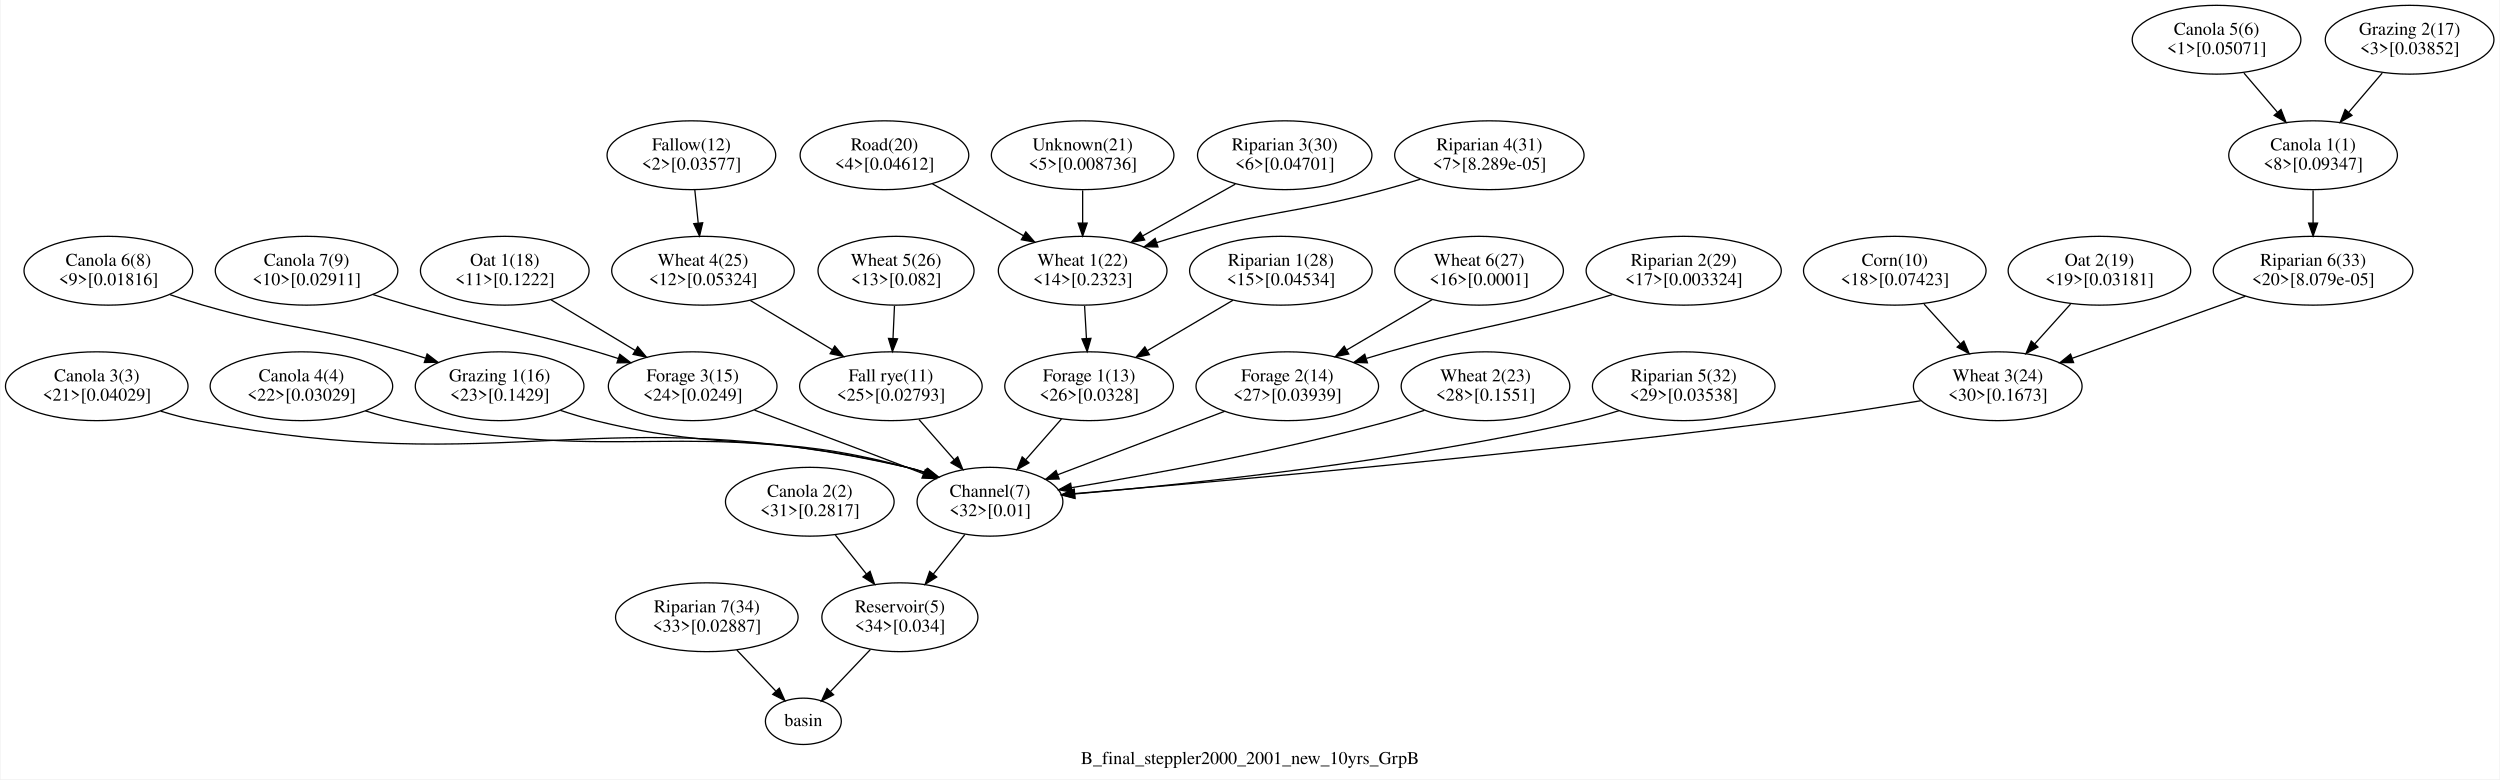
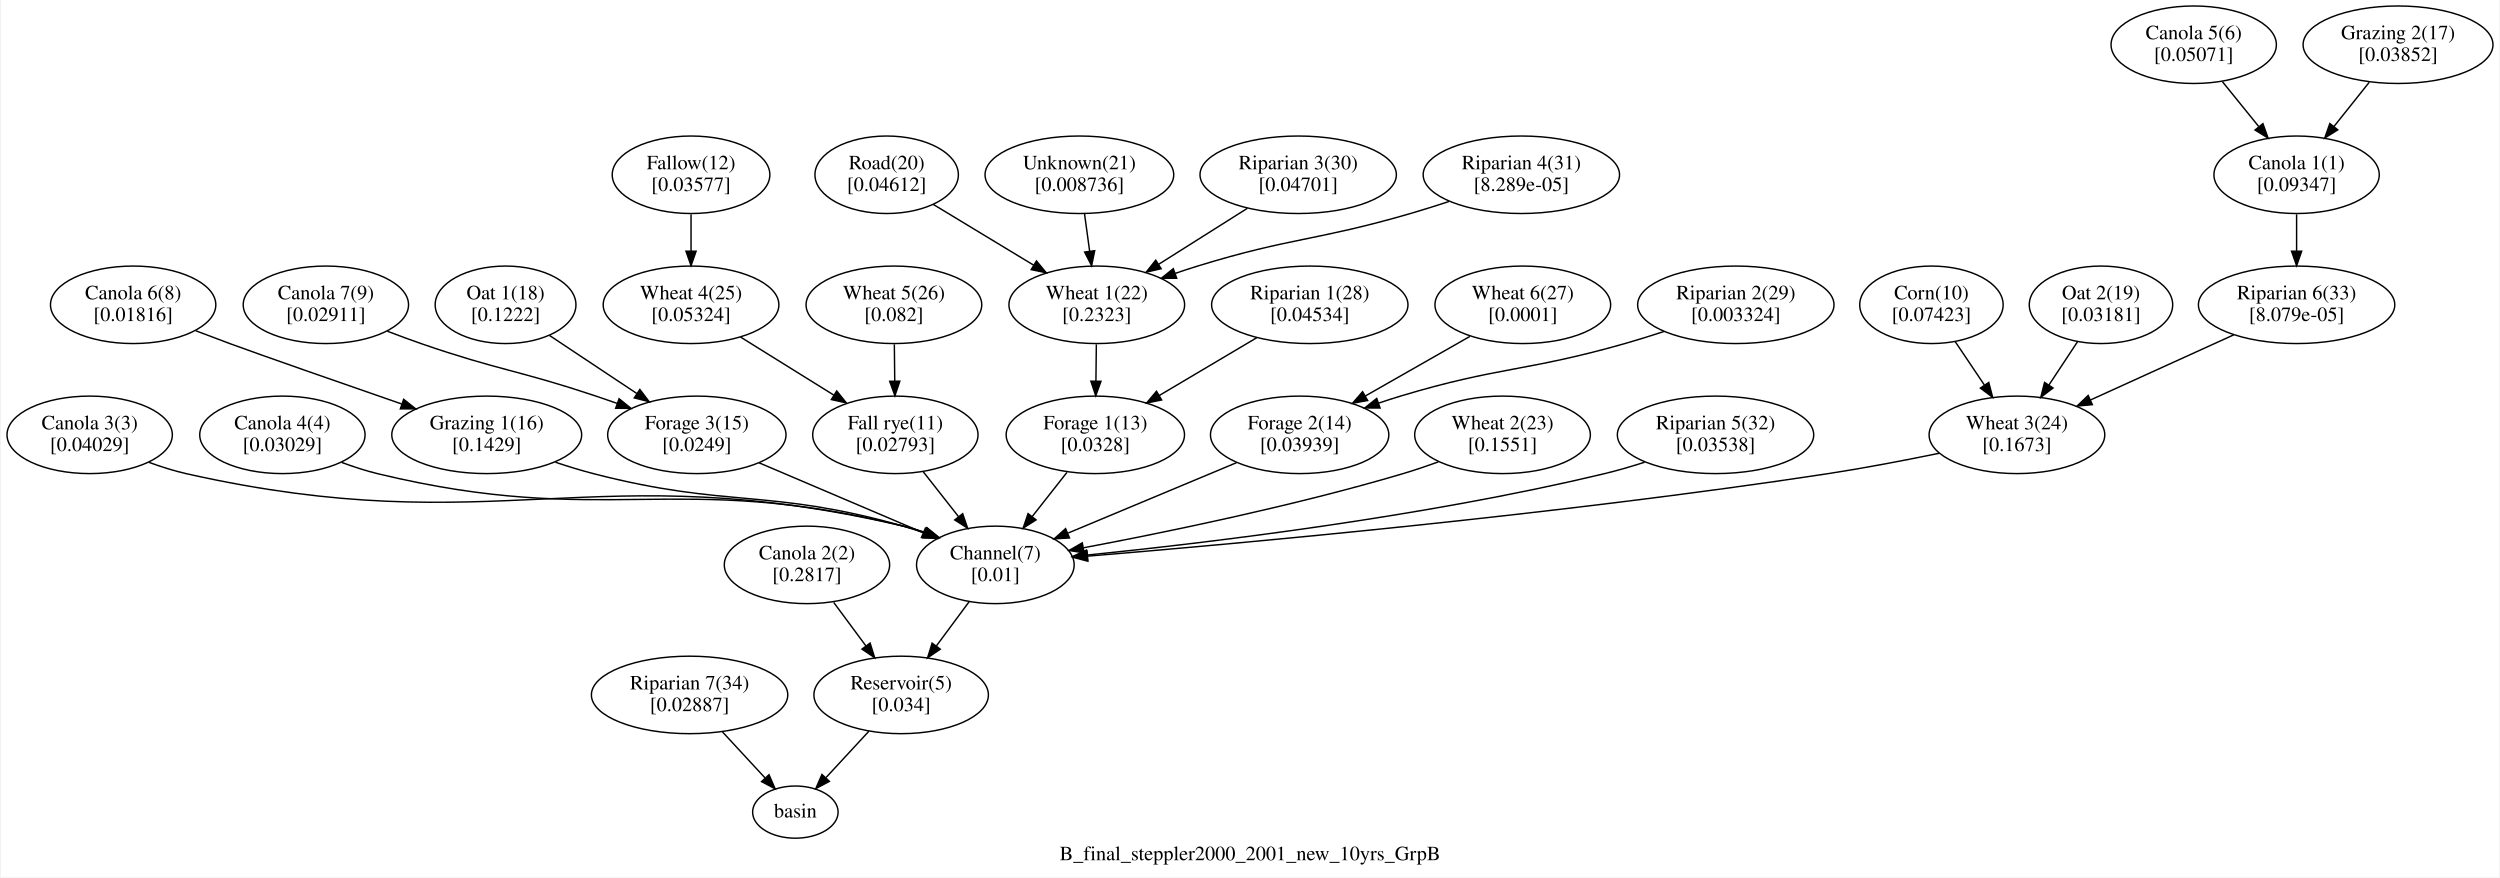
- <svg xmlns="http://www.w3.org/2000/svg" width="1941pt" height="605pt" viewBox="0.00 0.00 1941.47 605.44">
+ <svg xmlns="http://www.w3.org/2000/svg" width="1724pt" height="605pt" viewBox="0.00 0.00 1724.04 605.44">
  <g id="graph0" class="graph" transform="scale(1 1) rotate(0) translate(4 601.44)">
-     <polygon fill="white" stroke="transparent" points="-4,4 -4,-601.44 1937.47,-601.44 1937.47,4 -4,4" />
-     <text text-anchor="middle" x="966.74" y="-7.8" font-family="Times,serif" font-size="14.00">B_final_steppler2000_2001_new_10yrs_GrpB</text>
+     <polygon fill="white" stroke="transparent" points="-4,4 -4,-601.44 1720.04,-601.44 1720.04,4 -4,4" />
+     <text text-anchor="middle" x="858.02" y="-7.8" font-family="Times,serif" font-size="14.00">B_final_steppler2000_2001_new_10yrs_GrpB</text>
    <g id="node1" class="node">
-       <ellipse fill="none" stroke="black" cx="1792.71" cy="-480.83" rx="65.52" ry="26.74" />
-       <text text-anchor="middle" x="1792.71" y="-484.63" font-family="Times,serif" font-size="14.00">Canola 1(1)</text>
-       <text text-anchor="middle" x="1792.71" y="-469.63" font-family="Times,serif" font-size="14.00">&lt;8&gt;[0.09347]</text>
+       <ellipse fill="none" stroke="black" cx="1580.28" cy="-480.83" rx="57.05" ry="26.74" />
+       <text text-anchor="middle" x="1580.28" y="-484.63" font-family="Times,serif" font-size="14.00">Canola 1(1)</text>
+       <text text-anchor="middle" x="1580.28" y="-469.63" font-family="Times,serif" font-size="14.00">[0.09347]</text>
    </g>
    <g id="node2" class="node">
-       <ellipse fill="none" stroke="black" cx="1792.71" cy="-391.09" rx="77.56" ry="26.74" />
-       <text text-anchor="middle" x="1792.71" y="-394.89" font-family="Times,serif" font-size="14.00">Riparian 6(33)</text>
-       <text text-anchor="middle" x="1792.71" y="-379.89" font-family="Times,serif" font-size="14.00">&lt;20&gt;[8.079e-05]</text>
+       <ellipse fill="none" stroke="black" cx="1580.28" cy="-391.09" rx="67.76" ry="26.74" />
+       <text text-anchor="middle" x="1580.28" y="-394.89" font-family="Times,serif" font-size="14.00">Riparian 6(33)</text>
+       <text text-anchor="middle" x="1580.28" y="-379.89" font-family="Times,serif" font-size="14.00">[8.079e-05]</text>
    </g>
    <g id="edge1" class="edge">
-       <path fill="none" stroke="black" d="M1792.71,-453.51C1792.71,-445.54 1792.71,-436.65 1792.71,-428.16" />
-       <polygon fill="black" stroke="black" points="1796.21,-428.09 1792.71,-418.09 1789.21,-428.09 1796.21,-428.09" />
+       <path fill="none" stroke="black" d="M1580.28,-453.51C1580.28,-445.54 1580.28,-436.65 1580.28,-428.16" />
+       <polygon fill="black" stroke="black" points="1583.78,-428.09 1580.28,-418.09 1576.78,-428.09 1583.78,-428.09" />
    </g>
    <g id="node3" class="node">
-       <ellipse fill="none" stroke="black" cx="1547.71" cy="-301.35" rx="65.52" ry="26.74" />
-       <text text-anchor="middle" x="1547.71" y="-305.15" font-family="Times,serif" font-size="14.00">Wheat 3(24)</text>
-       <text text-anchor="middle" x="1547.71" y="-290.15" font-family="Times,serif" font-size="14.00">&lt;30&gt;[0.1673]</text>
+       <ellipse fill="none" stroke="black" cx="1387.28" cy="-301.35" rx="60.62" ry="26.74" />
+       <text text-anchor="middle" x="1387.28" y="-305.15" font-family="Times,serif" font-size="14.00">Wheat 3(24)</text>
+       <text text-anchor="middle" x="1387.28" y="-290.15" font-family="Times,serif" font-size="14.00">[0.1673]</text>
    </g>
    <g id="edge2" class="edge">
-       <path fill="none" stroke="black" d="M1740.15,-371.27C1700.58,-357.1 1646.37,-337.68 1605.56,-323.07" />
-       <polygon fill="black" stroke="black" points="1606.62,-319.73 1596.02,-319.65 1604.26,-326.32 1606.62,-319.73" />
+       <path fill="none" stroke="black" d="M1536.96,-370.4C1507.65,-357.08 1468.82,-339.42 1438.06,-325.44" />
+       <polygon fill="black" stroke="black" points="1439.34,-322.18 1428.79,-321.22 1436.44,-328.55 1439.34,-322.18" />
    </g>
    <g id="node8" class="node">
-       <ellipse fill="none" stroke="black" cx="764.71" cy="-211.61" rx="56.64" ry="26.74" />
-       <text text-anchor="middle" x="764.71" y="-215.41" font-family="Times,serif" font-size="14.00">Channel(7)</text>
-       <text text-anchor="middle" x="764.71" y="-200.41" font-family="Times,serif" font-size="14.00">&lt;32&gt;[0.01]</text>
+       <ellipse fill="none" stroke="black" cx="682.28" cy="-211.61" rx="54.39" ry="26.74" />
+       <text text-anchor="middle" x="682.28" y="-215.41" font-family="Times,serif" font-size="14.00">Channel(7)</text>
+       <text text-anchor="middle" x="682.28" y="-200.41" font-family="Times,serif" font-size="14.00">[0.01]</text>
    </g>
    <g id="edge14" class="edge">
-       <path fill="none" stroke="black" d="M1487.85,-290.07C1456.83,-284.96 1418.3,-278.93 1383.71,-274.48 1182.71,-248.6 943.81,-227.42 830.55,-217.95" />
-       <polygon fill="black" stroke="black" points="830.57,-214.44 820.32,-217.1 829.99,-221.42 830.57,-214.44" />
+       <path fill="none" stroke="black" d="M1333.61,-288.65C1309.97,-283.78 1281.83,-278.37 1256.28,-274.48 1071.92,-246.4 852.35,-226.45 746.12,-217.65" />
+       <polygon fill="black" stroke="black" points="746.15,-214.14 735.89,-216.81 745.57,-221.12 746.15,-214.14" />
    </g>
    <g id="node4" class="node">
-       <ellipse fill="none" stroke="black" cx="624.71" cy="-211.61" rx="65.52" ry="26.74" />
-       <text text-anchor="middle" x="624.71" y="-215.41" font-family="Times,serif" font-size="14.00">Canola 2(2)</text>
-       <text text-anchor="middle" x="624.71" y="-200.41" font-family="Times,serif" font-size="14.00">&lt;31&gt;[0.2817]</text>
+       <ellipse fill="none" stroke="black" cx="552.28" cy="-211.61" rx="57.05" ry="26.74" />
+       <text text-anchor="middle" x="552.28" y="-215.41" font-family="Times,serif" font-size="14.00">Canola 2(2)</text>
+       <text text-anchor="middle" x="552.28" y="-200.41" font-family="Times,serif" font-size="14.00">[0.2817]</text>
    </g>
    <g id="node5" class="node">
-       <ellipse fill="none" stroke="black" cx="694.71" cy="-121.87" rx="60.62" ry="26.74" />
-       <text text-anchor="middle" x="694.71" y="-125.67" font-family="Times,serif" font-size="14.00">Reservoir(5)</text>
-       <text text-anchor="middle" x="694.71" y="-110.67" font-family="Times,serif" font-size="14.00">&lt;34&gt;[0.034]</text>
+       <ellipse fill="none" stroke="black" cx="617.28" cy="-121.87" rx="60.21" ry="26.74" />
+       <text text-anchor="middle" x="617.28" y="-125.67" font-family="Times,serif" font-size="14.00">Reservoir(5)</text>
+       <text text-anchor="middle" x="617.28" y="-110.67" font-family="Times,serif" font-size="14.00">[0.034]</text>
    </g>
    <g id="edge3" class="edge">
-       <path fill="none" stroke="black" d="M644.58,-185.7C652.11,-176.27 660.79,-165.38 668.79,-155.35" />
-       <polygon fill="black" stroke="black" points="671.53,-157.54 675.03,-147.54 666.06,-153.17 671.53,-157.54" />
+       <path fill="none" stroke="black" d="M570.73,-185.7C577.65,-176.36 585.62,-165.6 592.99,-155.65" />
+       <polygon fill="black" stroke="black" points="595.86,-157.66 599,-147.54 590.24,-153.49 595.86,-157.66" />
    </g>
    <g id="node6" class="node">
-       <ellipse fill="none" stroke="black" cx="619.71" cy="-41" rx="29.5" ry="18" />
-       <text text-anchor="middle" x="619.71" y="-37.3" font-family="Times,serif" font-size="14.00">basin</text>
+       <ellipse fill="none" stroke="black" cx="544.28" cy="-41" rx="29.5" ry="18" />
+       <text text-anchor="middle" x="544.28" y="-37.3" font-family="Times,serif" font-size="14.00">basin</text>
    </g>
    <g id="edge4" class="edge">
-       <path fill="none" stroke="black" d="M671.8,-96.78C661.91,-86.38 650.42,-74.3 640.76,-64.13" />
-       <polygon fill="black" stroke="black" points="643.2,-61.62 633.77,-56.79 638.13,-66.45 643.2,-61.62" />
+       <path fill="none" stroke="black" d="M594.98,-96.78C585.58,-86.63 574.7,-74.87 565.43,-64.85" />
+       <polygon fill="black" stroke="black" points="567.76,-62.22 558.4,-57.26 562.62,-66.98 567.76,-62.22" />
    </g>
    <g id="node7" class="node">
-       <ellipse fill="none" stroke="black" cx="70.71" cy="-301.35" rx="70.92" ry="26.74" />
-       <text text-anchor="middle" x="70.71" y="-305.15" font-family="Times,serif" font-size="14.00">Canola 3(3)</text>
-       <text text-anchor="middle" x="70.71" y="-290.15" font-family="Times,serif" font-size="14.00">&lt;21&gt;[0.04029]</text>
+       <ellipse fill="none" stroke="black" cx="57.28" cy="-301.35" rx="57.05" ry="26.74" />
+       <text text-anchor="middle" x="57.28" y="-305.15" font-family="Times,serif" font-size="14.00">Canola 3(3)</text>
+       <text text-anchor="middle" x="57.28" y="-290.15" font-family="Times,serif" font-size="14.00">[0.04029]</text>
    </g>
    <g id="edge5" class="edge">
-       <path fill="none" stroke="black" d="M120.36,-282C129.98,-279.04 140.08,-276.34 149.71,-274.48 390.23,-228 460.76,-292.43 699.71,-238.48 704.76,-237.34 709.94,-235.86 715.05,-234.19" />
-       <polygon fill="black" stroke="black" points="716.49,-237.39 724.77,-230.77 714.17,-230.79 716.49,-237.39" />
+       <path fill="none" stroke="black" d="M98.14,-282.38C106.64,-279.27 115.64,-276.42 124.28,-274.48 339.08,-226.31 403.86,-288.33 618.28,-238.48 623.33,-237.31 628.5,-235.79 633.6,-234.08" />
+       <polygon fill="black" stroke="black" points="635.07,-237.27 643.3,-230.6 632.7,-230.69 635.07,-237.27" />
    </g>
    <g id="edge6" class="edge">
-       <path fill="none" stroke="black" d="M745.21,-186.17C737.61,-176.65 728.8,-165.59 720.68,-155.41" />
-       <polygon fill="black" stroke="black" points="723.32,-153.12 714.35,-147.48 717.85,-157.48 723.32,-153.12" />
+       <path fill="none" stroke="black" d="M664.17,-186.17C657.18,-176.74 649.09,-165.81 641.61,-155.72" />
+       <polygon fill="black" stroke="black" points="644.28,-153.44 635.51,-147.48 638.65,-157.6 644.28,-153.44" />
    </g>
    <g id="node9" class="node">
-       <ellipse fill="none" stroke="black" cx="229.71" cy="-301.35" rx="70.92" ry="26.74" />
-       <text text-anchor="middle" x="229.71" y="-305.15" font-family="Times,serif" font-size="14.00">Canola 4(4)</text>
-       <text text-anchor="middle" x="229.71" y="-290.15" font-family="Times,serif" font-size="14.00">&lt;22&gt;[0.03029]</text>
+       <ellipse fill="none" stroke="black" cx="190.28" cy="-301.35" rx="57.05" ry="26.74" />
+       <text text-anchor="middle" x="190.28" y="-305.15" font-family="Times,serif" font-size="14.00">Canola 4(4)</text>
+       <text text-anchor="middle" x="190.28" y="-290.15" font-family="Times,serif" font-size="14.00">[0.03029]</text>
    </g>
    <g id="edge7" class="edge">
-       <path fill="none" stroke="black" d="M279.4,-282.21C289.02,-279.23 299.1,-276.47 308.71,-274.48 479.6,-239.1 530.01,-279.16 699.71,-238.48 704.68,-237.29 709.77,-235.79 714.8,-234.12" />
-       <polygon fill="black" stroke="black" points="716.12,-237.37 724.38,-230.73 713.78,-230.77 716.12,-237.37" />
+       <path fill="none" stroke="black" d="M231.26,-282.29C239.42,-279.26 248.02,-276.47 256.28,-274.48 413.46,-236.62 461.29,-277.17 618.28,-238.48 623.31,-237.24 628.47,-235.68 633.57,-233.94" />
+       <polygon fill="black" stroke="black" points="635.05,-237.13 643.26,-230.42 632.66,-230.55 635.05,-237.13" />
    </g>
    <g id="node10" class="node">
-       <ellipse fill="none" stroke="black" cx="1717.71" cy="-570.57" rx="65.52" ry="26.74" />
-       <text text-anchor="middle" x="1717.71" y="-574.37" font-family="Times,serif" font-size="14.00">Canola 5(6)</text>
-       <text text-anchor="middle" x="1717.71" y="-559.37" font-family="Times,serif" font-size="14.00">&lt;1&gt;[0.05071]</text>
+       <ellipse fill="none" stroke="black" cx="1509.28" cy="-570.57" rx="57.05" ry="26.74" />
+       <text text-anchor="middle" x="1509.28" y="-574.37" font-family="Times,serif" font-size="14.00">Canola 5(6)</text>
+       <text text-anchor="middle" x="1509.28" y="-559.37" font-family="Times,serif" font-size="14.00">[0.05071]</text>
    </g>
    <g id="edge8" class="edge">
-       <path fill="none" stroke="black" d="M1739,-544.66C1747.07,-535.23 1756.37,-524.34 1764.94,-514.31" />
-       <polygon fill="black" stroke="black" points="1767.79,-516.37 1771.63,-506.5 1762.47,-511.82 1767.79,-516.37" />
+       <path fill="none" stroke="black" d="M1529.05,-545.13C1536.82,-535.53 1545.85,-524.37 1554.15,-514.12" />
+       <polygon fill="black" stroke="black" points="1557.03,-516.12 1560.6,-506.14 1551.59,-511.71 1557.03,-516.12" />
    </g>
    <g id="node11" class="node">
-       <ellipse fill="none" stroke="black" cx="79.71" cy="-391.09" rx="65.52" ry="26.74" />
-       <text text-anchor="middle" x="79.71" y="-394.89" font-family="Times,serif" font-size="14.00">Canola 6(8)</text>
-       <text text-anchor="middle" x="79.71" y="-379.89" font-family="Times,serif" font-size="14.00">&lt;9&gt;[0.01816]</text>
+       <ellipse fill="none" stroke="black" cx="87.28" cy="-391.09" rx="57.05" ry="26.74" />
+       <text text-anchor="middle" x="87.28" y="-394.89" font-family="Times,serif" font-size="14.00">Canola 6(8)</text>
+       <text text-anchor="middle" x="87.28" y="-379.89" font-family="Times,serif" font-size="14.00">[0.01816]</text>
    </g>
    <g id="node12" class="node">
-       <ellipse fill="none" stroke="black" cx="383.71" cy="-301.35" rx="65.52" ry="26.74" />
-       <text text-anchor="middle" x="383.71" y="-305.15" font-family="Times,serif" font-size="14.00">Grazing 1(16)</text>
-       <text text-anchor="middle" x="383.71" y="-290.15" font-family="Times,serif" font-size="14.00">&lt;23&gt;[0.1429]</text>
+       <ellipse fill="none" stroke="black" cx="331.28" cy="-301.35" rx="65.52" ry="26.74" />
+       <text text-anchor="middle" x="331.28" y="-305.15" font-family="Times,serif" font-size="14.00">Grazing 1(16)</text>
+       <text text-anchor="middle" x="331.28" y="-290.15" font-family="Times,serif" font-size="14.00">[0.1429]</text>
    </g>
    <g id="edge9" class="edge">
-       <path fill="none" stroke="black" d="M127.63,-372.48C136.26,-369.56 145.21,-366.68 153.71,-364.22 222.06,-344.45 241.36,-347.99 309.71,-328.22 315.02,-326.68 320.51,-324.98 325.99,-323.21" />
-       <polygon fill="black" stroke="black" points="327.4,-326.43 335.79,-319.96 325.2,-319.79 327.4,-326.43" />
+       <path fill="none" stroke="black" d="M130.45,-373.19C138.36,-370.16 146.55,-367.06 154.28,-364.22 176.38,-356.09 230.07,-337.38 272.56,-322.65" />
+       <polygon fill="black" stroke="black" points="273.96,-325.87 282.26,-319.29 271.67,-319.25 273.96,-325.87" />
    </g>
    <g id="edge10" class="edge">
-       <path fill="none" stroke="black" d="M430.93,-282.59C440.06,-279.58 449.61,-276.71 458.71,-274.48 563.9,-248.71 595.15,-266.69 699.71,-238.48 704.57,-237.17 709.56,-235.6 714.51,-233.9" />
-       <polygon fill="black" stroke="black" points="715.72,-237.19 723.93,-230.49 713.34,-230.6 715.72,-237.19" />
+       <path fill="none" stroke="black" d="M378.68,-282.45C387.44,-279.52 396.58,-276.72 405.28,-274.48 498.26,-250.55 525.89,-264.62 618.28,-238.48 623.19,-237.09 628.25,-235.44 633.26,-233.66" />
+       <polygon fill="black" stroke="black" points="634.65,-236.88 642.8,-230.12 632.21,-230.32 634.65,-236.88" />
    </g>
    <g id="node13" class="node">
-       <ellipse fill="none" stroke="black" cx="233.71" cy="-391.09" rx="70.92" ry="26.74" />
-       <text text-anchor="middle" x="233.71" y="-394.89" font-family="Times,serif" font-size="14.00">Canola 7(9)</text>
-       <text text-anchor="middle" x="233.71" y="-379.89" font-family="Times,serif" font-size="14.00">&lt;10&gt;[0.02911]</text>
+       <ellipse fill="none" stroke="black" cx="220.28" cy="-391.09" rx="57.05" ry="26.74" />
+       <text text-anchor="middle" x="220.28" y="-394.89" font-family="Times,serif" font-size="14.00">Canola 7(9)</text>
+       <text text-anchor="middle" x="220.28" y="-379.89" font-family="Times,serif" font-size="14.00">[0.02911]</text>
    </g>
    <g id="node14" class="node">
-       <ellipse fill="none" stroke="black" cx="533.71" cy="-301.35" rx="65.52" ry="26.74" />
-       <text text-anchor="middle" x="533.71" y="-305.15" font-family="Times,serif" font-size="14.00">Forage 3(15)</text>
-       <text text-anchor="middle" x="533.71" y="-290.15" font-family="Times,serif" font-size="14.00">&lt;24&gt;[0.0249]</text>
+       <ellipse fill="none" stroke="black" cx="476.28" cy="-301.35" rx="61.54" ry="26.74" />
+       <text text-anchor="middle" x="476.28" y="-305.15" font-family="Times,serif" font-size="14.00">Forage 3(15)</text>
+       <text text-anchor="middle" x="476.28" y="-290.15" font-family="Times,serif" font-size="14.00">[0.0249]</text>
    </g>
    <g id="edge11" class="edge">
-       <path fill="none" stroke="black" d="M285.38,-372.56C294.45,-369.65 303.83,-366.76 312.71,-364.22 376.96,-345.81 394.61,-347.14 458.71,-328.22 464.3,-326.57 470.08,-324.76 475.85,-322.89" />
-       <polygon fill="black" stroke="black" points="477.11,-326.16 485.5,-319.7 474.91,-319.51 477.11,-326.16" />
+       <path fill="none" stroke="black" d="M262.69,-372.87C270.49,-369.88 278.6,-366.87 286.28,-364.22 338.91,-346.04 353.47,-345.88 406.28,-328.22 411.14,-326.59 416.18,-324.85 421.22,-323.07" />
+       <polygon fill="black" stroke="black" points="422.63,-326.28 430.86,-319.6 420.27,-319.69 422.63,-326.28" />
    </g>
    <g id="edge12" class="edge">
-       <path fill="none" stroke="black" d="M581.76,-282.76C614.96,-270.53 660.11,-253.74 699.71,-238.48 703.97,-236.84 708.38,-235.12 712.8,-233.39" />
-       <polygon fill="black" stroke="black" points="714.44,-236.51 722.46,-229.58 711.87,-229.99 714.44,-236.51" />
+       <path fill="none" stroke="black" d="M519.21,-282.06C552.19,-268.02 597.8,-248.59 632.4,-233.85" />
+       <polygon fill="black" stroke="black" points="634.02,-236.97 641.85,-229.83 631.28,-230.53 634.02,-236.97" />
    </g>
    <g id="node15" class="node">
-       <ellipse fill="none" stroke="black" cx="1467.71" cy="-391.09" rx="70.92" ry="26.74" />
-       <text text-anchor="middle" x="1467.71" y="-394.89" font-family="Times,serif" font-size="14.00">Corn(10)</text>
-       <text text-anchor="middle" x="1467.71" y="-379.89" font-family="Times,serif" font-size="14.00">&lt;18&gt;[0.07423]</text>
+       <ellipse fill="none" stroke="black" cx="1328.28" cy="-391.09" rx="49.49" ry="26.74" />
+       <text text-anchor="middle" x="1328.28" y="-394.89" font-family="Times,serif" font-size="14.00">Corn(10)</text>
+       <text text-anchor="middle" x="1328.28" y="-379.89" font-family="Times,serif" font-size="14.00">[0.07423]</text>
    </g>
    <g id="edge13" class="edge">
-       <path fill="none" stroke="black" d="M1490.42,-365.18C1499.18,-355.57 1509.31,-344.46 1518.6,-334.28" />
-       <polygon fill="black" stroke="black" points="1521.34,-336.46 1525.5,-326.71 1516.17,-331.75 1521.34,-336.46" />
+       <path fill="none" stroke="black" d="M1344.71,-365.65C1350.93,-356.39 1358.13,-345.69 1364.81,-335.75" />
+       <polygon fill="black" stroke="black" points="1367.84,-337.52 1370.52,-327.27 1362.03,-333.61 1367.84,-337.52" />
    </g>
    <g id="node16" class="node">
-       <ellipse fill="none" stroke="black" cx="687.71" cy="-301.35" rx="70.92" ry="26.74" />
-       <text text-anchor="middle" x="687.71" y="-305.15" font-family="Times,serif" font-size="14.00">Fall rye(11)</text>
-       <text text-anchor="middle" x="687.71" y="-290.15" font-family="Times,serif" font-size="14.00">&lt;25&gt;[0.02793]</text>
+       <ellipse fill="none" stroke="black" cx="613.28" cy="-301.35" rx="57.05" ry="26.74" />
+       <text text-anchor="middle" x="613.28" y="-305.15" font-family="Times,serif" font-size="14.00">Fall rye(11)</text>
+       <text text-anchor="middle" x="613.28" y="-290.15" font-family="Times,serif" font-size="14.00">[0.02793]</text>
    </g>
    <g id="edge15" class="edge">
-       <path fill="none" stroke="black" d="M709.57,-275.44C718.07,-265.75 727.92,-254.54 736.91,-244.28" />
-       <polygon fill="black" stroke="black" points="739.63,-246.5 743.59,-236.67 734.37,-241.88 739.63,-246.5" />
+       <path fill="none" stroke="black" d="M632.5,-275.91C640.05,-266.31 648.82,-255.15 656.88,-244.9" />
+       <polygon fill="black" stroke="black" points="659.73,-246.94 663.16,-236.92 654.23,-242.62 659.73,-246.94" />
    </g>
    <g id="node17" class="node">
-       <ellipse fill="none" stroke="black" cx="532.71" cy="-480.83" rx="65.52" ry="26.74" />
-       <text text-anchor="middle" x="532.71" y="-484.63" font-family="Times,serif" font-size="14.00">Fallow(12)</text>
-       <text text-anchor="middle" x="532.71" y="-469.63" font-family="Times,serif" font-size="14.00">&lt;2&gt;[0.03577]</text>
+       <ellipse fill="none" stroke="black" cx="472.28" cy="-480.83" rx="54.39" ry="26.74" />
+       <text text-anchor="middle" x="472.28" y="-484.63" font-family="Times,serif" font-size="14.00">Fallow(12)</text>
+       <text text-anchor="middle" x="472.28" y="-469.63" font-family="Times,serif" font-size="14.00">[0.03577]</text>
    </g>
    <g id="node18" class="node">
-       <ellipse fill="none" stroke="black" cx="541.71" cy="-391.09" rx="70.92" ry="26.74" />
-       <text text-anchor="middle" x="541.71" y="-394.89" font-family="Times,serif" font-size="14.00">Wheat 4(25)</text>
-       <text text-anchor="middle" x="541.71" y="-379.89" font-family="Times,serif" font-size="14.00">&lt;12&gt;[0.05324]</text>
+       <ellipse fill="none" stroke="black" cx="472.28" cy="-391.09" rx="60.62" ry="26.74" />
+       <text text-anchor="middle" x="472.28" y="-394.89" font-family="Times,serif" font-size="14.00">Wheat 4(25)</text>
+       <text text-anchor="middle" x="472.28" y="-379.89" font-family="Times,serif" font-size="14.00">[0.05324]</text>
    </g>
    <g id="edge16" class="edge">
-       <path fill="none" stroke="black" d="M535.36,-453.98C536.19,-445.93 537.11,-436.9 538,-428.28" />
-       <polygon fill="black" stroke="black" points="541.51,-428.36 539.05,-418.06 534.54,-427.65 541.51,-428.36" />
+       <path fill="none" stroke="black" d="M472.28,-453.51C472.28,-445.54 472.28,-436.65 472.28,-428.16" />
+       <polygon fill="black" stroke="black" points="475.78,-428.09 472.28,-418.09 468.78,-428.09 475.78,-428.09" />
    </g>
    <g id="edge17" class="edge">
-       <path fill="none" stroke="black" d="M578.55,-367.95C597.83,-356.36 621.61,-342.07 642.05,-329.79" />
-       <polygon fill="black" stroke="black" points="644.11,-332.63 650.88,-324.48 640.51,-326.63 644.11,-332.63" />
+       <path fill="none" stroke="black" d="M506.41,-368.85C525.81,-356.78 550.26,-341.56 570.88,-328.73" />
+       <polygon fill="black" stroke="black" points="572.82,-331.65 579.46,-323.39 569.12,-325.71 572.82,-331.65" />
    </g>
    <g id="node19" class="node">
-       <ellipse fill="none" stroke="black" cx="841.71" cy="-301.35" rx="65.52" ry="26.74" />
-       <text text-anchor="middle" x="841.71" y="-305.15" font-family="Times,serif" font-size="14.00">Forage 1(13)</text>
-       <text text-anchor="middle" x="841.71" y="-290.15" font-family="Times,serif" font-size="14.00">&lt;26&gt;[0.0328]</text>
+       <ellipse fill="none" stroke="black" cx="751.28" cy="-301.35" rx="61.54" ry="26.74" />
+       <text text-anchor="middle" x="751.28" y="-305.15" font-family="Times,serif" font-size="14.00">Forage 1(13)</text>
+       <text text-anchor="middle" x="751.28" y="-290.15" font-family="Times,serif" font-size="14.00">[0.0328]</text>
    </g>
    <g id="edge18" class="edge">
-       <path fill="none" stroke="black" d="M820.26,-275.91C811.68,-266.13 801.68,-254.74 792.55,-244.34" />
-       <polygon fill="black" stroke="black" points="795.01,-241.82 785.78,-236.62 789.74,-246.44 795.01,-241.82" />
+       <path fill="none" stroke="black" d="M731.69,-275.44C724.21,-265.93 715.56,-254.94 707.62,-244.84" />
+       <polygon fill="black" stroke="black" points="710.37,-242.67 701.44,-236.97 704.87,-247 710.37,-242.67" />
    </g>
    <g id="node20" class="node">
-       <ellipse fill="none" stroke="black" cx="995.71" cy="-301.35" rx="70.92" ry="26.74" />
-       <text text-anchor="middle" x="995.71" y="-305.15" font-family="Times,serif" font-size="14.00">Forage 2(14)</text>
-       <text text-anchor="middle" x="995.71" y="-290.15" font-family="Times,serif" font-size="14.00">&lt;27&gt;[0.03939]</text>
+       <ellipse fill="none" stroke="black" cx="892.28" cy="-301.35" rx="61.54" ry="26.74" />
+       <text text-anchor="middle" x="892.28" y="-305.15" font-family="Times,serif" font-size="14.00">Forage 2(14)</text>
+       <text text-anchor="middle" x="892.28" y="-290.15" font-family="Times,serif" font-size="14.00">[0.03939]</text>
    </g>
    <g id="edge19" class="edge">
-       <path fill="none" stroke="black" d="M947,-281.85C909.05,-267.44 856.44,-247.45 817.49,-232.66" />
-       <polygon fill="black" stroke="black" points="818.49,-229.29 807.9,-229.02 816.01,-235.84 818.49,-229.29" />
+       <path fill="none" stroke="black" d="M848.76,-282.17C814.94,-268.04 767.98,-248.42 732.55,-233.61" />
+       <polygon fill="black" stroke="black" points="733.46,-230.2 722.88,-229.58 730.76,-236.66 733.46,-230.2" />
    </g>
    <g id="node21" class="node">
-       <ellipse fill="none" stroke="black" cx="1867.71" cy="-570.57" rx="65.52" ry="26.74" />
-       <text text-anchor="middle" x="1867.71" y="-574.37" font-family="Times,serif" font-size="14.00">Grazing 2(17)</text>
-       <text text-anchor="middle" x="1867.71" y="-559.37" font-family="Times,serif" font-size="14.00">&lt;3&gt;[0.03852]</text>
+       <ellipse fill="none" stroke="black" cx="1650.28" cy="-570.57" rx="65.52" ry="26.74" />
+       <text text-anchor="middle" x="1650.28" y="-574.37" font-family="Times,serif" font-size="14.00">Grazing 2(17)</text>
+       <text text-anchor="middle" x="1650.28" y="-559.37" font-family="Times,serif" font-size="14.00">[0.03852]</text>
    </g>
    <g id="edge20" class="edge">
-       <path fill="none" stroke="black" d="M1846.42,-544.66C1838.35,-535.23 1829.05,-524.34 1820.48,-514.31" />
-       <polygon fill="black" stroke="black" points="1822.95,-511.82 1813.8,-506.5 1817.63,-516.37 1822.95,-511.82" />
+       <path fill="none" stroke="black" d="M1630.4,-544.66C1622.81,-535.15 1614.05,-524.16 1605.99,-514.06" />
+       <polygon fill="black" stroke="black" points="1608.69,-511.83 1599.71,-506.19 1603.21,-516.19 1608.69,-511.83" />
    </g>
    <g id="node22" class="node">
-       <ellipse fill="none" stroke="black" cx="387.71" cy="-391.09" rx="65.52" ry="26.74" />
-       <text text-anchor="middle" x="387.71" y="-394.89" font-family="Times,serif" font-size="14.00">Oat 1(18)</text>
-       <text text-anchor="middle" x="387.71" y="-379.89" font-family="Times,serif" font-size="14.00">&lt;11&gt;[0.1222]</text>
+       <ellipse fill="none" stroke="black" cx="344.28" cy="-391.09" rx="48.58" ry="26.74" />
+       <text text-anchor="middle" x="344.28" y="-394.89" font-family="Times,serif" font-size="14.00">Oat 1(18)</text>
+       <text text-anchor="middle" x="344.28" y="-379.89" font-family="Times,serif" font-size="14.00">[0.1222]</text>
    </g>
    <g id="edge21" class="edge">
-       <path fill="none" stroke="black" d="M423.8,-368.4C443.53,-356.55 468.14,-341.76 489.06,-329.18" />
-       <polygon fill="black" stroke="black" points="491.01,-332.09 497.78,-323.94 487.41,-326.09 491.01,-332.09" />
+       <path fill="none" stroke="black" d="M374.56,-369.96C392.46,-358.06 415.38,-342.83 434.93,-329.83" />
+       <polygon fill="black" stroke="black" points="436.97,-332.68 443.36,-324.23 433.09,-326.85 436.97,-332.68" />
    </g>
    <g id="node23" class="node">
-       <ellipse fill="none" stroke="black" cx="1626.71" cy="-391.09" rx="70.92" ry="26.74" />
-       <text text-anchor="middle" x="1626.71" y="-394.89" font-family="Times,serif" font-size="14.00">Oat 2(19)</text>
-       <text text-anchor="middle" x="1626.71" y="-379.89" font-family="Times,serif" font-size="14.00">&lt;19&gt;[0.03181]</text>
+       <ellipse fill="none" stroke="black" cx="1445.28" cy="-391.09" rx="49.49" ry="26.74" />
+       <text text-anchor="middle" x="1445.28" y="-394.89" font-family="Times,serif" font-size="14.00">Oat 2(19)</text>
+       <text text-anchor="middle" x="1445.28" y="-379.89" font-family="Times,serif" font-size="14.00">[0.03181]</text>
    </g>
    <g id="edge22" class="edge">
-       <path fill="none" stroke="black" d="M1604.28,-365.18C1595.63,-355.57 1585.63,-344.46 1576.46,-334.28" />
-       <polygon fill="black" stroke="black" points="1578.94,-331.8 1569.65,-326.71 1573.74,-336.49 1578.94,-331.8" />
+       <path fill="none" stroke="black" d="M1429.12,-365.65C1423,-356.39 1415.93,-345.69 1409.36,-335.75" />
+       <polygon fill="black" stroke="black" points="1412.18,-333.68 1403.75,-327.27 1406.34,-337.54 1412.18,-333.68" />
    </g>
    <g id="node24" class="node">
-       <ellipse fill="none" stroke="black" cx="682.71" cy="-480.83" rx="65.52" ry="26.74" />
-       <text text-anchor="middle" x="682.71" y="-484.63" font-family="Times,serif" font-size="14.00">Road(20)</text>
-       <text text-anchor="middle" x="682.71" y="-469.63" font-family="Times,serif" font-size="14.00">&lt;4&gt;[0.04612]</text>
+       <ellipse fill="none" stroke="black" cx="607.28" cy="-480.83" rx="49.49" ry="26.74" />
+       <text text-anchor="middle" x="607.28" y="-484.63" font-family="Times,serif" font-size="14.00">Road(20)</text>
+       <text text-anchor="middle" x="607.28" y="-469.63" font-family="Times,serif" font-size="14.00">[0.04612]</text>
    </g>
    <g id="node25" class="node">
-       <ellipse fill="none" stroke="black" cx="836.71" cy="-391.09" rx="65.52" ry="26.74" />
-       <text text-anchor="middle" x="836.71" y="-394.89" font-family="Times,serif" font-size="14.00">Wheat 1(22)</text>
-       <text text-anchor="middle" x="836.71" y="-379.89" font-family="Times,serif" font-size="14.00">&lt;14&gt;[0.2323]</text>
+       <ellipse fill="none" stroke="black" cx="752.28" cy="-391.09" rx="60.62" ry="26.74" />
+       <text text-anchor="middle" x="752.28" y="-394.89" font-family="Times,serif" font-size="14.00">Wheat 1(22)</text>
+       <text text-anchor="middle" x="752.28" y="-379.89" font-family="Times,serif" font-size="14.00">[0.2323]</text>
    </g>
    <g id="edge23" class="edge">
-       <path fill="none" stroke="black" d="M719.99,-458.59C741.29,-446.46 768.17,-431.14 790.76,-418.27" />
-       <polygon fill="black" stroke="black" points="792.55,-421.28 799.51,-413.29 789.09,-415.2 792.55,-421.28" />
+       <path fill="none" stroke="black" d="M639.46,-460.36C659.86,-448.01 686.51,-431.89 708.78,-418.41" />
+       <polygon fill="black" stroke="black" points="710.65,-421.37 717.4,-413.2 707.03,-415.38 710.65,-421.37" />
    </g>
    <g id="edge24" class="edge">
-       <path fill="none" stroke="black" d="M838.21,-363.77C838.66,-355.8 839.17,-346.91 839.66,-338.42" />
-       <polygon fill="black" stroke="black" points="843.15,-338.54 840.23,-328.35 836.17,-338.14 843.15,-338.54" />
+       <path fill="none" stroke="black" d="M751.98,-363.77C751.88,-355.8 751.78,-346.91 751.69,-338.42" />
+       <polygon fill="black" stroke="black" points="755.19,-338.31 751.57,-328.35 748.19,-338.39 755.19,-338.31" />
    </g>
    <g id="node26" class="node">
-       <ellipse fill="none" stroke="black" cx="836.71" cy="-480.83" rx="70.92" ry="26.74" />
-       <text text-anchor="middle" x="836.71" y="-484.63" font-family="Times,serif" font-size="14.00">Unknown(21)</text>
-       <text text-anchor="middle" x="836.71" y="-469.63" font-family="Times,serif" font-size="14.00">&lt;5&gt;[0.008736]</text>
+       <ellipse fill="none" stroke="black" cx="740.28" cy="-480.83" rx="65.11" ry="26.74" />
+       <text text-anchor="middle" x="740.28" y="-484.63" font-family="Times,serif" font-size="14.00">Unknown(21)</text>
+       <text text-anchor="middle" x="740.28" y="-469.63" font-family="Times,serif" font-size="14.00">[0.008736]</text>
    </g>
    <g id="edge25" class="edge">
-       <path fill="none" stroke="black" d="M836.71,-453.51C836.71,-445.54 836.71,-436.65 836.71,-428.16" />
-       <polygon fill="black" stroke="black" points="840.21,-428.09 836.71,-418.09 833.21,-428.09 840.21,-428.09" />
+       <path fill="none" stroke="black" d="M743.81,-453.98C744.92,-445.84 746.17,-436.7 747.37,-428" />
+       <polygon fill="black" stroke="black" points="750.84,-428.44 748.72,-418.06 743.9,-427.49 750.84,-428.44" />
    </g>
    <g id="node27" class="node">
-       <ellipse fill="none" stroke="black" cx="1149.71" cy="-301.35" rx="65.52" ry="26.74" />
-       <text text-anchor="middle" x="1149.71" y="-305.15" font-family="Times,serif" font-size="14.00">Wheat 2(23)</text>
-       <text text-anchor="middle" x="1149.71" y="-290.15" font-family="Times,serif" font-size="14.00">&lt;28&gt;[0.1551]</text>
+       <ellipse fill="none" stroke="black" cx="1032.28" cy="-301.35" rx="60.62" ry="26.74" />
+       <text text-anchor="middle" x="1032.28" y="-305.15" font-family="Times,serif" font-size="14.00">Wheat 2(23)</text>
+       <text text-anchor="middle" x="1032.28" y="-290.15" font-family="Times,serif" font-size="14.00">[0.1551]</text>
    </g>
    <g id="edge26" class="edge">
-       <path fill="none" stroke="black" d="M1102.25,-282.66C1093.49,-279.71 1084.38,-276.84 1075.71,-274.48 991.19,-251.42 891.57,-233.12 828.29,-222.58" />
-       <polygon fill="black" stroke="black" points="828.5,-219.06 818.06,-220.89 827.36,-225.97 828.5,-219.06" />
+       <path fill="none" stroke="black" d="M988.05,-282.71C979.88,-279.76 971.37,-276.88 963.28,-274.48 888.49,-252.35 800.41,-234.2 743.06,-223.41" />
+       <polygon fill="black" stroke="black" points="743.55,-219.94 733.08,-221.54 742.27,-226.82 743.55,-219.94" />
    </g>
    <g id="node28" class="node">
-       <ellipse fill="none" stroke="black" cx="691.71" cy="-391.09" rx="60.62" ry="26.74" />
-       <text text-anchor="middle" x="691.71" y="-394.89" font-family="Times,serif" font-size="14.00">Wheat 5(26)</text>
-       <text text-anchor="middle" x="691.71" y="-379.89" font-family="Times,serif" font-size="14.00">&lt;13&gt;[0.082]</text>
+       <ellipse fill="none" stroke="black" cx="612.28" cy="-391.09" rx="60.62" ry="26.74" />
+       <text text-anchor="middle" x="612.28" y="-394.89" font-family="Times,serif" font-size="14.00">Wheat 5(26)</text>
+       <text text-anchor="middle" x="612.28" y="-379.89" font-family="Times,serif" font-size="14.00">[0.082]</text>
    </g>
    <g id="edge27" class="edge">
-       <path fill="none" stroke="black" d="M690.51,-363.77C690.15,-355.8 689.74,-346.91 689.36,-338.42" />
-       <polygon fill="black" stroke="black" points="692.85,-338.18 688.9,-328.35 685.86,-338.5 692.85,-338.18" />
+       <path fill="none" stroke="black" d="M612.58,-363.77C612.67,-355.8 612.77,-346.91 612.86,-338.42" />
+       <polygon fill="black" stroke="black" points="616.36,-338.39 612.98,-328.35 609.37,-338.31 616.36,-338.39" />
    </g>
    <g id="node29" class="node">
-       <ellipse fill="none" stroke="black" cx="1144.71" cy="-391.09" rx="65.52" ry="26.74" />
-       <text text-anchor="middle" x="1144.71" y="-394.89" font-family="Times,serif" font-size="14.00">Wheat 6(27)</text>
-       <text text-anchor="middle" x="1144.71" y="-379.89" font-family="Times,serif" font-size="14.00">&lt;16&gt;[0.0001]</text>
+       <ellipse fill="none" stroke="black" cx="1046.28" cy="-391.09" rx="60.62" ry="26.74" />
+       <text text-anchor="middle" x="1046.28" y="-394.89" font-family="Times,serif" font-size="14.00">Wheat 6(27)</text>
+       <text text-anchor="middle" x="1046.28" y="-379.89" font-family="Times,serif" font-size="14.00">[0.0001]</text>
    </g>
    <g id="edge28" class="edge">
-       <path fill="none" stroke="black" d="M1108.26,-368.63C1088.28,-356.86 1063.32,-342.16 1041.98,-329.59" />
-       <polygon fill="black" stroke="black" points="1043.47,-326.41 1033.08,-324.36 1039.92,-332.45 1043.47,-326.41" />
+       <path fill="none" stroke="black" d="M1009.78,-369.3C988.19,-356.99 960.65,-341.31 937.67,-328.21" />
+       <polygon fill="black" stroke="black" points="939.2,-325.06 928.78,-323.15 935.73,-331.14 939.2,-325.06" />
    </g>
    <g id="node30" class="node">
-       <ellipse fill="none" stroke="black" cx="990.71" cy="-391.09" rx="70.92" ry="26.74" />
-       <text text-anchor="middle" x="990.71" y="-394.89" font-family="Times,serif" font-size="14.00">Riparian 1(28)</text>
-       <text text-anchor="middle" x="990.71" y="-379.89" font-family="Times,serif" font-size="14.00">&lt;15&gt;[0.04534]</text>
+       <ellipse fill="none" stroke="black" cx="899.28" cy="-391.09" rx="67.76" ry="26.74" />
+       <text text-anchor="middle" x="899.28" y="-394.89" font-family="Times,serif" font-size="14.00">Riparian 1(28)</text>
+       <text text-anchor="middle" x="899.28" y="-379.89" font-family="Times,serif" font-size="14.00">[0.04534]</text>
    </g>
    <g id="edge29" class="edge">
-       <path fill="none" stroke="black" d="M953.5,-368.18C933.36,-356.32 908.32,-341.58 887.05,-329.05" />
-       <polygon fill="black" stroke="black" points="888.59,-325.89 878.19,-323.83 885.03,-331.92 888.59,-325.89" />
+       <path fill="none" stroke="black" d="M862.69,-368.4C842.3,-356.31 816.77,-341.18 795.3,-328.45" />
+       <polygon fill="black" stroke="black" points="797.06,-325.42 786.67,-323.34 793.49,-331.45 797.06,-325.42" />
    </g>
    <g id="node31" class="node">
-       <ellipse fill="none" stroke="black" cx="1303.71" cy="-391.09" rx="75.82" ry="26.74" />
-       <text text-anchor="middle" x="1303.71" y="-394.89" font-family="Times,serif" font-size="14.00">Riparian 2(29)</text>
-       <text text-anchor="middle" x="1303.71" y="-379.89" font-family="Times,serif" font-size="14.00">&lt;17&gt;[0.003324]</text>
+       <ellipse fill="none" stroke="black" cx="1193.28" cy="-391.09" rx="67.76" ry="26.74" />
+       <text text-anchor="middle" x="1193.28" y="-394.89" font-family="Times,serif" font-size="14.00">Riparian 2(29)</text>
+       <text text-anchor="middle" x="1193.28" y="-379.89" font-family="Times,serif" font-size="14.00">[0.003324]</text>
    </g>
    <g id="edge30" class="edge">
-       <path fill="none" stroke="black" d="M1248.26,-372.54C1238.76,-369.67 1228.97,-366.79 1219.71,-364.22 1155.73,-346.44 1138.53,-346.56 1074.71,-328.22 1069.02,-326.59 1063.13,-324.81 1057.25,-322.98" />
-       <polygon fill="black" stroke="black" points="1057.98,-319.54 1047.39,-319.87 1055.87,-326.22 1057.98,-319.54" />
+       <path fill="none" stroke="black" d="M1143.79,-372.7C1134.68,-369.72 1125.23,-366.76 1116.28,-364.22 1048.66,-345.01 1029.59,-348.44 962.28,-328.22 957.29,-326.72 952.13,-325.05 947,-323.31" />
+       <polygon fill="black" stroke="black" points="947.78,-319.88 937.18,-319.88 945.47,-326.48 947.78,-319.88" />
    </g>
    <g id="node32" class="node">
-       <ellipse fill="none" stroke="black" cx="993.71" cy="-480.83" rx="67.76" ry="26.74" />
-       <text text-anchor="middle" x="993.71" y="-484.63" font-family="Times,serif" font-size="14.00">Riparian 3(30)</text>
-       <text text-anchor="middle" x="993.71" y="-469.63" font-family="Times,serif" font-size="14.00">&lt;6&gt;[0.04701]</text>
+       <ellipse fill="none" stroke="black" cx="891.28" cy="-480.83" rx="67.76" ry="26.74" />
+       <text text-anchor="middle" x="891.28" y="-484.63" font-family="Times,serif" font-size="14.00">Riparian 3(30)</text>
+       <text text-anchor="middle" x="891.28" y="-469.63" font-family="Times,serif" font-size="14.00">[0.04701]</text>
    </g>
    <g id="edge31" class="edge">
-       <path fill="none" stroke="black" d="M955.3,-458.37C933.59,-446.23 906.27,-430.96 883.33,-418.14" />
-       <polygon fill="black" stroke="black" points="884.89,-415 874.45,-413.18 881.47,-421.11 884.89,-415" />
+       <path fill="none" stroke="black" d="M856.2,-457.69C837.56,-445.93 814.51,-431.38 794.86,-418.97" />
+       <polygon fill="black" stroke="black" points="796.7,-416 786.38,-413.62 792.97,-421.91 796.7,-416" />
    </g>
    <g id="node33" class="node">
-       <ellipse fill="none" stroke="black" cx="1152.71" cy="-480.83" rx="73.58" ry="26.74" />
-       <text text-anchor="middle" x="1152.71" y="-484.63" font-family="Times,serif" font-size="14.00">Riparian 4(31)</text>
-       <text text-anchor="middle" x="1152.71" y="-469.63" font-family="Times,serif" font-size="14.00">&lt;7&gt;[8.289e-05]</text>
+       <ellipse fill="none" stroke="black" cx="1045.28" cy="-480.83" rx="67.76" ry="26.74" />
+       <text text-anchor="middle" x="1045.28" y="-484.63" font-family="Times,serif" font-size="14.00">Riparian 4(31)</text>
+       <text text-anchor="middle" x="1045.28" y="-469.63" font-family="Times,serif" font-size="14.00">[8.289e-05]</text>
    </g>
    <g id="edge32" class="edge">
-       <path fill="none" stroke="black" d="M1099.09,-462.2C1089.67,-459.31 1079.93,-456.45 1070.71,-453.96 1000.34,-434.98 980.78,-438.02 910.71,-417.96 905.4,-416.44 899.9,-414.75 894.42,-412.98" />
-       <polygon fill="black" stroke="black" points="895.21,-409.56 884.62,-409.74 893.01,-416.2 895.21,-409.56" />
+       <path fill="none" stroke="black" d="M995.35,-462.39C986.37,-459.45 977.08,-456.52 968.28,-453.96 904.1,-435.3 886.16,-437.58 822.28,-417.96 817.09,-416.37 811.73,-414.6 806.38,-412.77" />
+       <polygon fill="black" stroke="black" points="807.43,-409.42 796.83,-409.41 805.1,-416.03 807.43,-409.42" />
    </g>
    <g id="node34" class="node">
-       <ellipse fill="none" stroke="black" cx="1303.71" cy="-301.35" rx="70.92" ry="26.74" />
-       <text text-anchor="middle" x="1303.71" y="-305.15" font-family="Times,serif" font-size="14.00">Riparian 5(32)</text>
-       <text text-anchor="middle" x="1303.71" y="-290.15" font-family="Times,serif" font-size="14.00">&lt;29&gt;[0.03538]</text>
+       <ellipse fill="none" stroke="black" cx="1179.28" cy="-301.35" rx="67.76" ry="26.74" />
+       <text text-anchor="middle" x="1179.28" y="-305.15" font-family="Times,serif" font-size="14.00">Riparian 5(32)</text>
+       <text text-anchor="middle" x="1179.28" y="-290.15" font-family="Times,serif" font-size="14.00">[0.03538]</text>
    </g>
    <g id="edge33" class="edge">
-       <path fill="none" stroke="black" d="M1253.52,-282.4C1244.04,-279.44 1234.14,-276.64 1224.71,-274.48 1086.3,-242.79 920.49,-225.41 830.58,-217.66" />
-       <polygon fill="black" stroke="black" points="830.79,-214.16 820.53,-216.81 830.19,-221.14 830.79,-214.16" />
+       <path fill="none" stroke="black" d="M1130.36,-282.47C1121.12,-279.5 1111.46,-276.68 1102.28,-274.48 977.57,-244.6 828.36,-226.75 745.57,-218.39" />
+       <polygon fill="black" stroke="black" points="745.86,-214.9 735.56,-217.39 745.17,-221.87 745.86,-214.9" />
    </g>
    <g id="node35" class="node">
-       <ellipse fill="none" stroke="black" cx="544.71" cy="-121.87" rx="70.92" ry="26.74" />
-       <text text-anchor="middle" x="544.71" y="-125.67" font-family="Times,serif" font-size="14.00">Riparian 7(34)</text>
-       <text text-anchor="middle" x="544.71" y="-110.67" font-family="Times,serif" font-size="14.00">&lt;33&gt;[0.02887]</text>
+       <ellipse fill="none" stroke="black" cx="471.28" cy="-121.87" rx="67.76" ry="26.74" />
+       <text text-anchor="middle" x="471.28" y="-125.67" font-family="Times,serif" font-size="14.00">Riparian 7(34)</text>
+       <text text-anchor="middle" x="471.28" y="-110.67" font-family="Times,serif" font-size="14.00">[0.02887]</text>
    </g>
    <g id="edge34" class="edge">
-       <path fill="none" stroke="black" d="M568.03,-96.35C577.67,-86.21 588.77,-74.54 598.21,-64.61" />
-       <polygon fill="black" stroke="black" points="601,-66.75 605.36,-57.09 595.93,-61.93 601,-66.75" />
+       <path fill="none" stroke="black" d="M493.97,-96.35C503.35,-86.21 514.16,-74.54 523.34,-64.61" />
+       <polygon fill="black" stroke="black" points="526.08,-66.81 530.31,-57.09 520.94,-62.05 526.08,-66.81" />
    </g>
  </g>
</svg>
